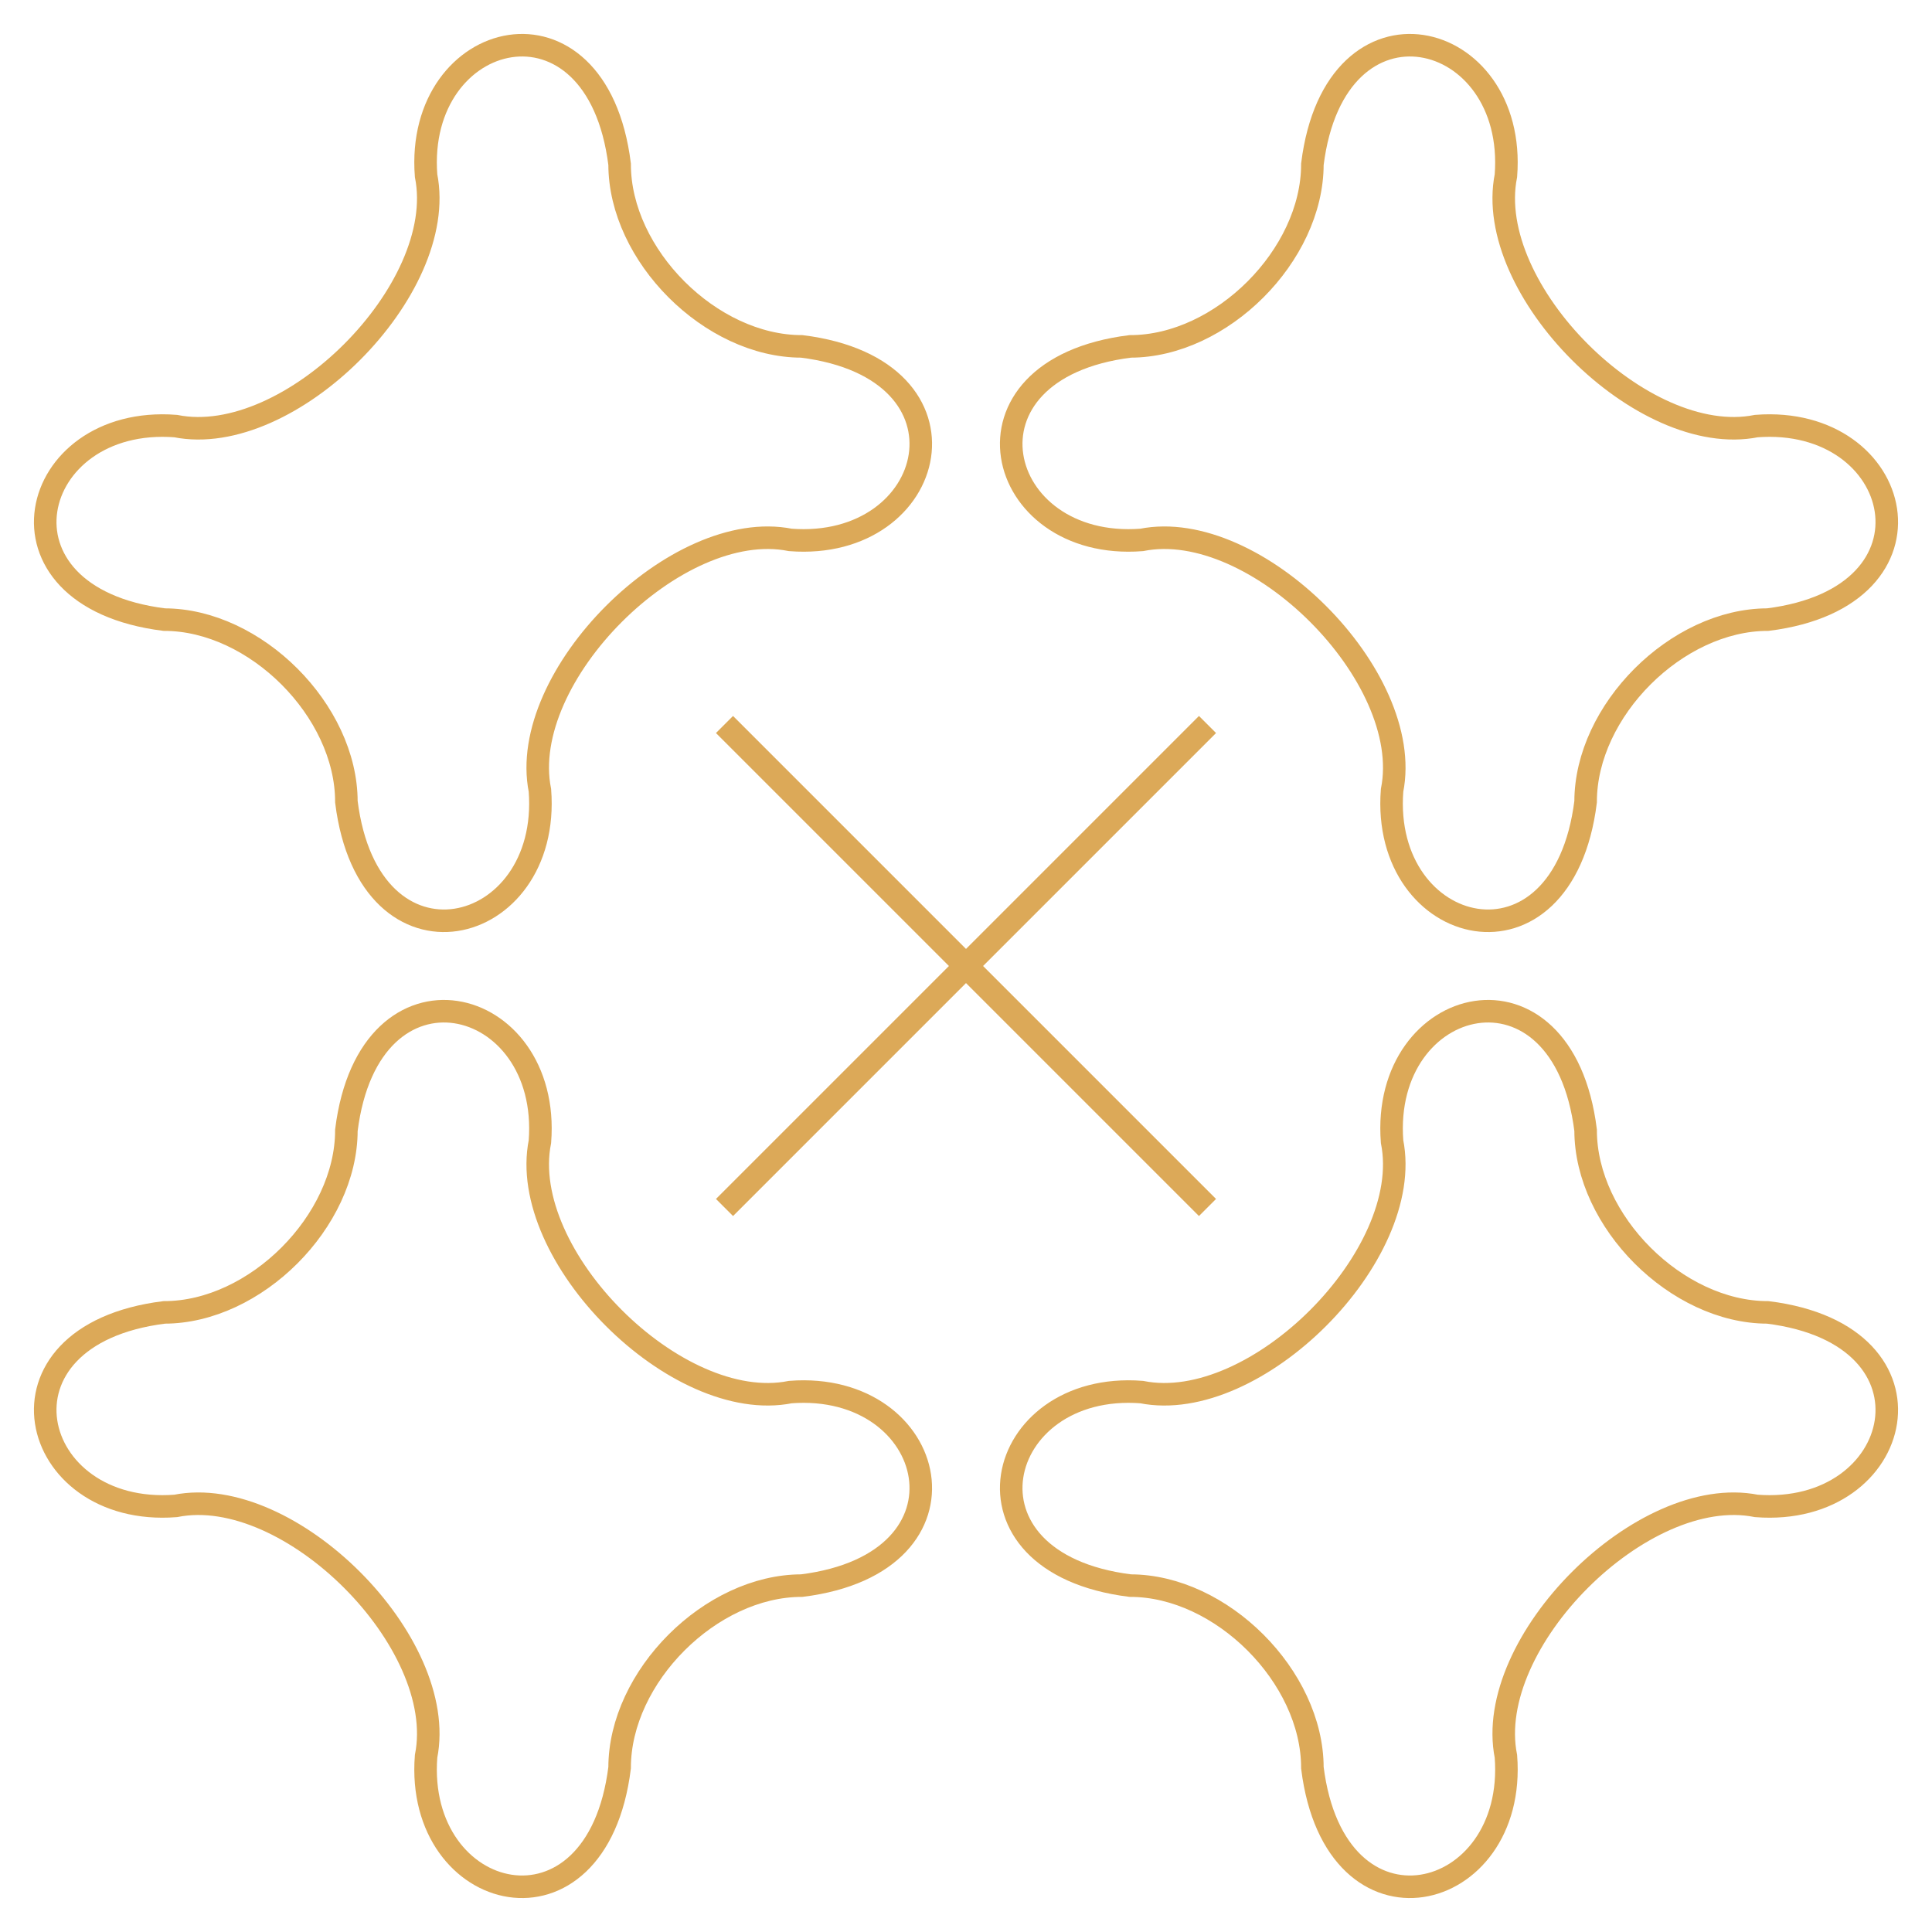
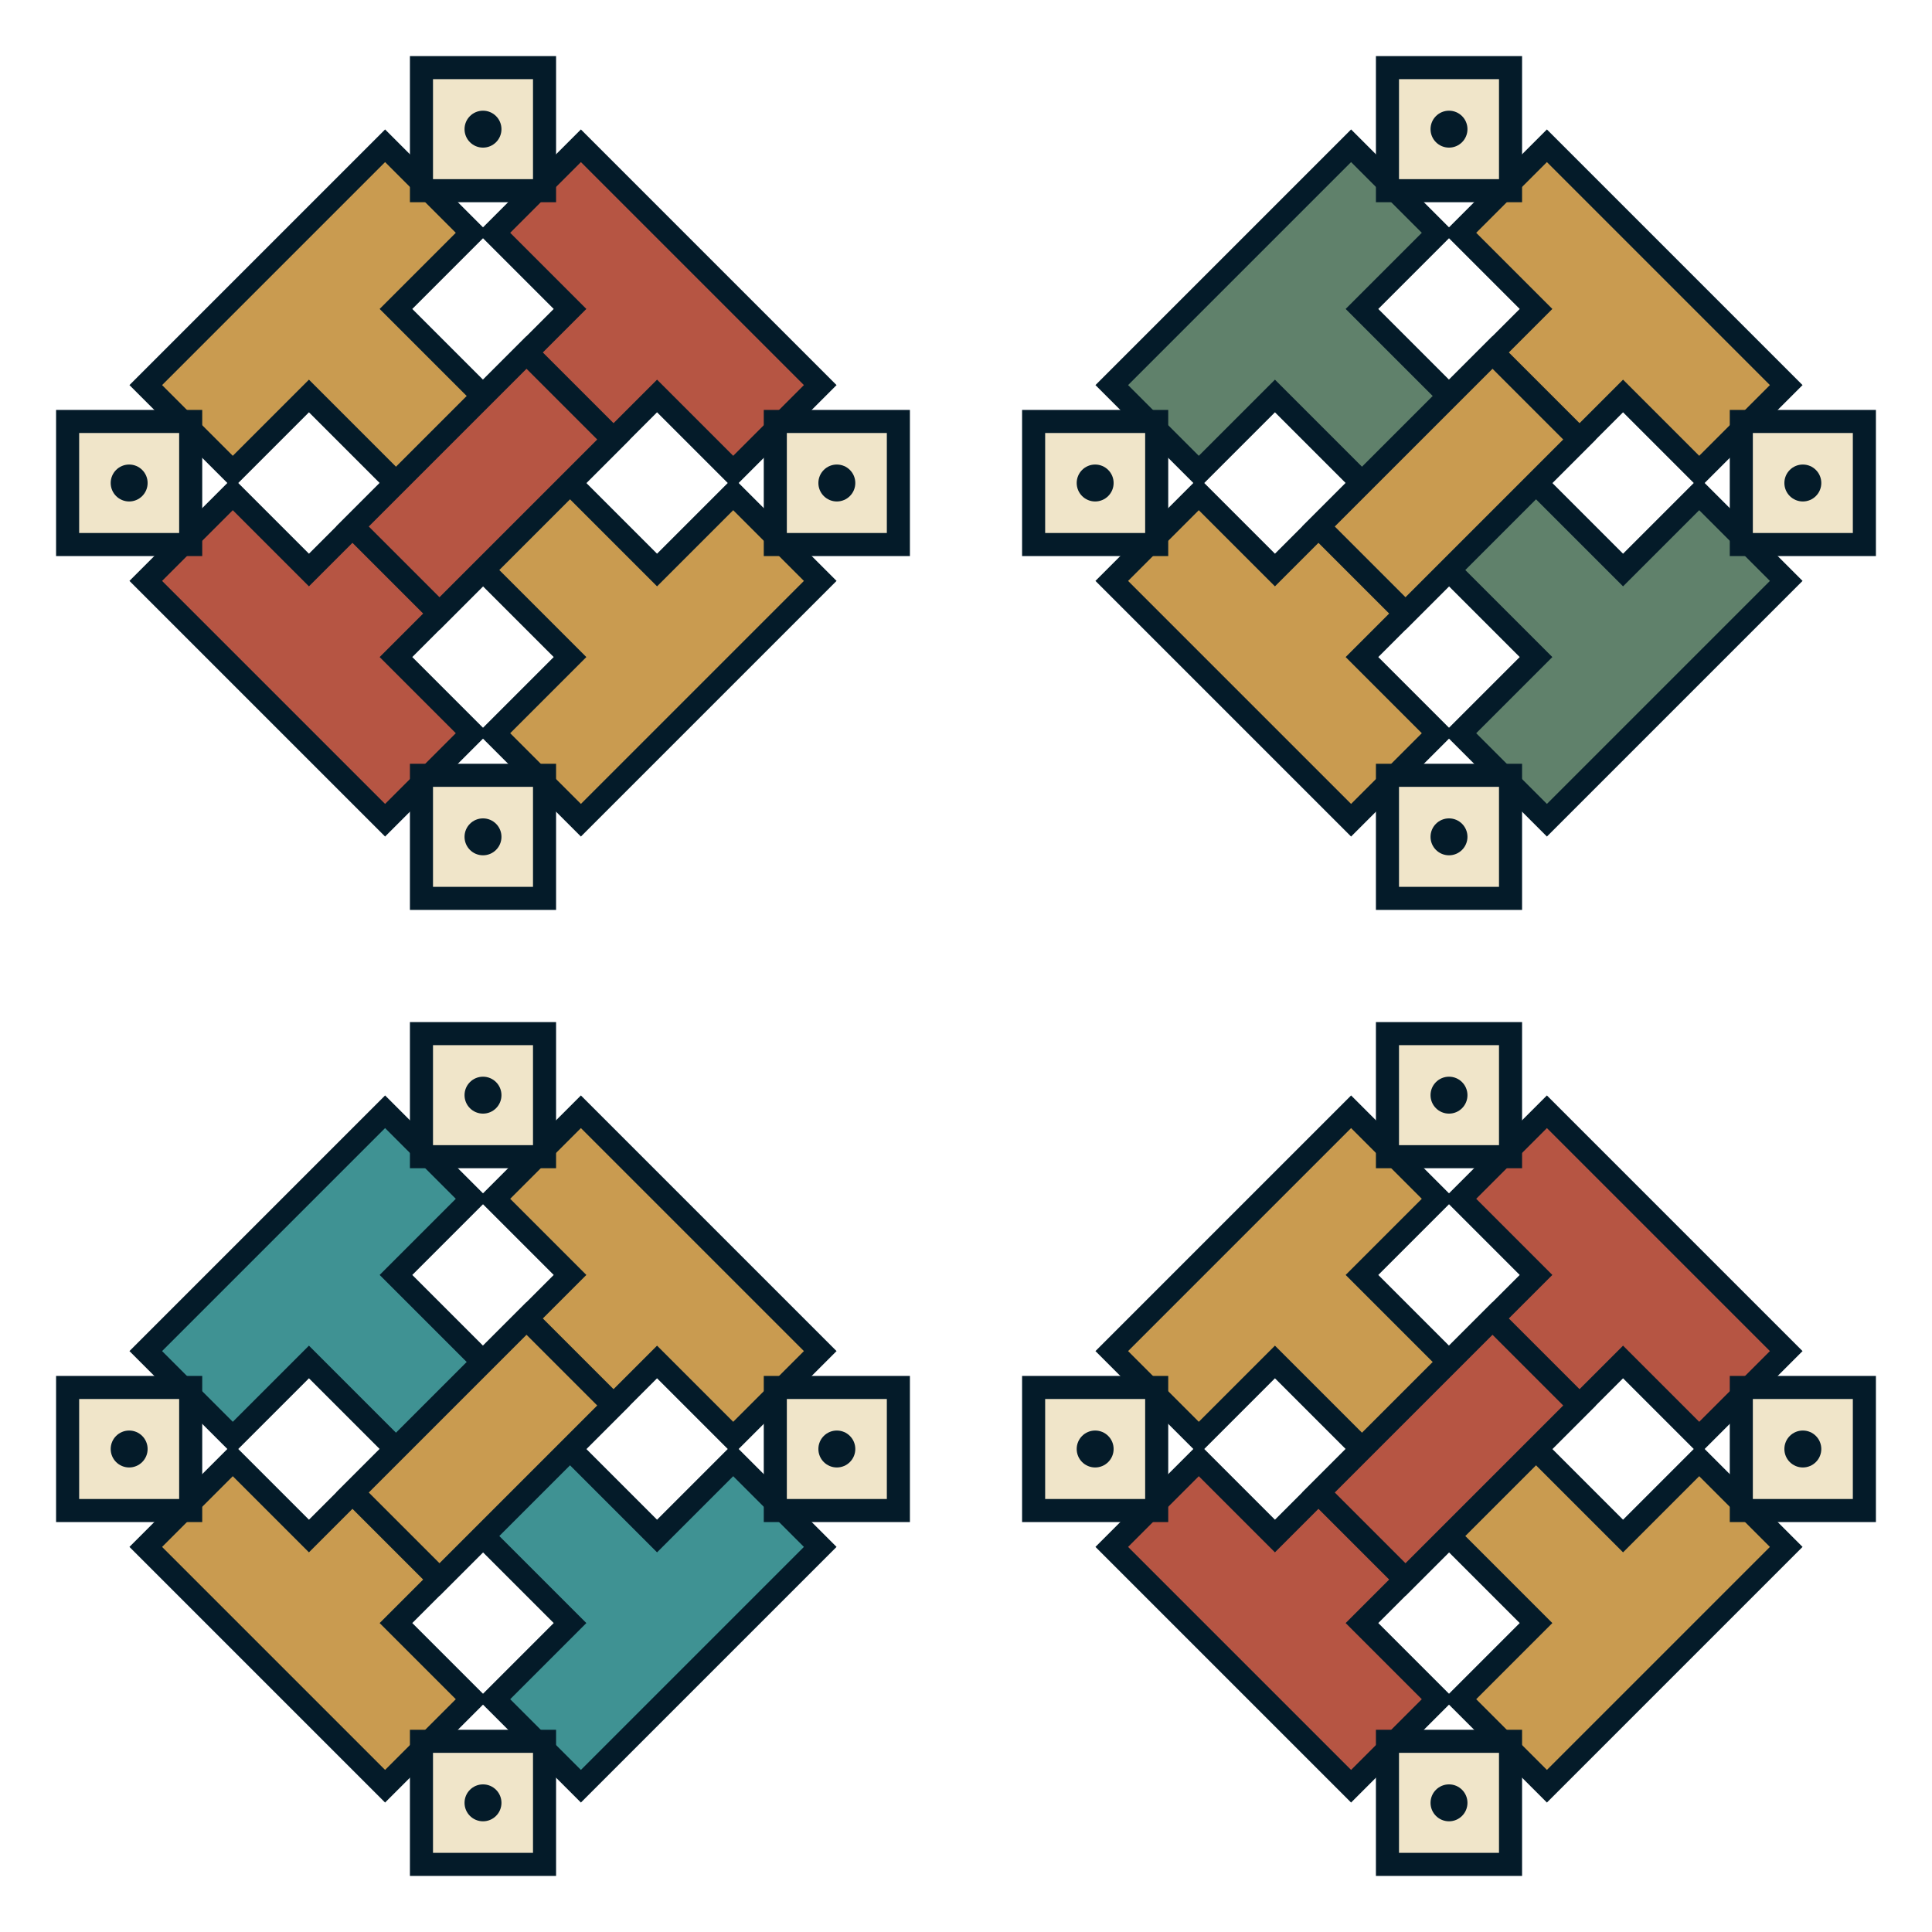
- <svg xmlns="http://www.w3.org/2000/svg" width="96" height="96" viewBox="0 0 96 96">
-   <defs>
-     <path id="i" d="M-8-20C-17-27-23-17-16-11C-10-7-10 7-16 11C-23 17-17 27-8 20C-4 16 4 16 8 20C17 27 23 17 16 11C10 7 10-7 16-11C23-17 17-27 8-20C4-16-4-16-8-20Z" fill="none" stroke="#DCA958" stroke-width="1.4" />
-   </defs>
-   <use href="#i" transform="translate(24 24) rotate(45) scale(.8)" />
-   <use href="#i" transform="translate(72 72) rotate(45) scale(.8)" />
-   <use href="#i" transform="translate(72 24) rotate(-45) scale(.8)" />
-   <use href="#i" transform="translate(24 72) rotate(-45) scale(.8)" />
-   <path d="M36 36 60 60M36 60 60 36" stroke="#DCA958" stroke-width="1.2" />
+ <svg xmlns="http://www.w3.org/2000/svg" width="108" height="108" viewBox="0 0 108 108">
+   <g transform="translate(27 27) scale(0.86)" stroke="#041B29" stroke-width="1.5" stroke-linejoin="miter">
+     <path d="M-11-20H11V-12H4V12H11V20H-11V12H-4V-12H-11Z" transform="rotate(45)" fill="#B65543" />
+     <path d="M-11-20H11V-12H4V12H11V20H-11V12H-4V-12H-11Z" transform="rotate(-45)" fill="#C99B50" />
+     <path d="M-4-8H4V8H-4Z" transform="rotate(45)" fill="#B65543" />
+     <rect x="-4" y="-27" width="8" height="8" fill="#F0E5C9" />
+     <circle cx="0" cy="-23" r="1.2" fill="#041B29" stroke="none" />
+     <rect x="19" y="-4" width="8" height="8" fill="#F0E5C9" />
+     <circle cx="23" cy="0" r="1.2" fill="#041B29" stroke="none" />
+     <rect x="-4" y="19" width="8" height="8" fill="#F0E5C9" />
+     <circle cx="0" cy="23" r="1.2" fill="#041B29" stroke="none" />
+     <rect x="-27" y="-4" width="8" height="8" fill="#F0E5C9" />
+     <circle cx="-23" cy="0" r="1.2" fill="#041B29" stroke="none" />
+   </g>
+   <g transform="translate(81 27) scale(0.86)" stroke="#041B29" stroke-width="1.5" stroke-linejoin="miter">
+     <path d="M-11-20H11V-12H4V12H11V20H-11V12H-4V-12H-11Z" transform="rotate(45)" fill="#C99B50" />
+     <path d="M-11-20H11V-12H4V12H11V20H-11V12H-4V-12H-11Z" transform="rotate(-45)" fill="#60816B" />
+     <path d="M-4-8H4V8H-4Z" transform="rotate(45)" fill="#C99B50" />
+     <rect x="-4" y="-27" width="8" height="8" fill="#F0E5C9" />
+     <circle cx="0" cy="-23" r="1.2" fill="#041B29" stroke="none" />
+     <rect x="19" y="-4" width="8" height="8" fill="#F0E5C9" />
+     <circle cx="23" cy="0" r="1.2" fill="#041B29" stroke="none" />
+     <rect x="-4" y="19" width="8" height="8" fill="#F0E5C9" />
+     <circle cx="0" cy="23" r="1.2" fill="#041B29" stroke="none" />
+     <rect x="-27" y="-4" width="8" height="8" fill="#F0E5C9" />
+     <circle cx="-23" cy="0" r="1.2" fill="#041B29" stroke="none" />
+   </g>
+   <g transform="translate(27 81) scale(0.86)" stroke="#041B29" stroke-width="1.5" stroke-linejoin="miter">
+     <path d="M-11-20H11V-12H4V12H11V20H-11V12H-4V-12H-11Z" transform="rotate(45)" fill="#C99B50" />
+     <path d="M-11-20H11V-12H4V12H11V20H-11V12H-4V-12H-11Z" transform="rotate(-45)" fill="#3F9293" />
+     <path d="M-4-8H4V8H-4Z" transform="rotate(45)" fill="#C99B50" />
+     <rect x="-4" y="-27" width="8" height="8" fill="#F0E5C9" />
+     <circle cx="0" cy="-23" r="1.2" fill="#041B29" stroke="none" />
+     <rect x="19" y="-4" width="8" height="8" fill="#F0E5C9" />
+     <circle cx="23" cy="0" r="1.2" fill="#041B29" stroke="none" />
+     <rect x="-4" y="19" width="8" height="8" fill="#F0E5C9" />
+     <circle cx="0" cy="23" r="1.2" fill="#041B29" stroke="none" />
+     <rect x="-27" y="-4" width="8" height="8" fill="#F0E5C9" />
+     <circle cx="-23" cy="0" r="1.2" fill="#041B29" stroke="none" />
+   </g>
+   <g transform="translate(81 81) scale(0.86)" stroke="#041B29" stroke-width="1.5" stroke-linejoin="miter">
+     <path d="M-11-20H11V-12H4V12H11V20H-11V12H-4V-12H-11Z" transform="rotate(45)" fill="#B65543" />
+     <path d="M-11-20H11V-12H4V12H11V20H-11V12H-4V-12H-11Z" transform="rotate(-45)" fill="#C99B50" />
+     <path d="M-4-8H4V8H-4Z" transform="rotate(45)" fill="#B65543" />
+     <rect x="-4" y="-27" width="8" height="8" fill="#F0E5C9" />
+     <circle cx="0" cy="-23" r="1.2" fill="#041B29" stroke="none" />
+     <rect x="19" y="-4" width="8" height="8" fill="#F0E5C9" />
+     <circle cx="23" cy="0" r="1.2" fill="#041B29" stroke="none" />
+     <rect x="-4" y="19" width="8" height="8" fill="#F0E5C9" />
+     <circle cx="0" cy="23" r="1.2" fill="#041B29" stroke="none" />
+     <rect x="-27" y="-4" width="8" height="8" fill="#F0E5C9" />
+     <circle cx="-23" cy="0" r="1.2" fill="#041B29" stroke="none" />
+   </g>
</svg>
